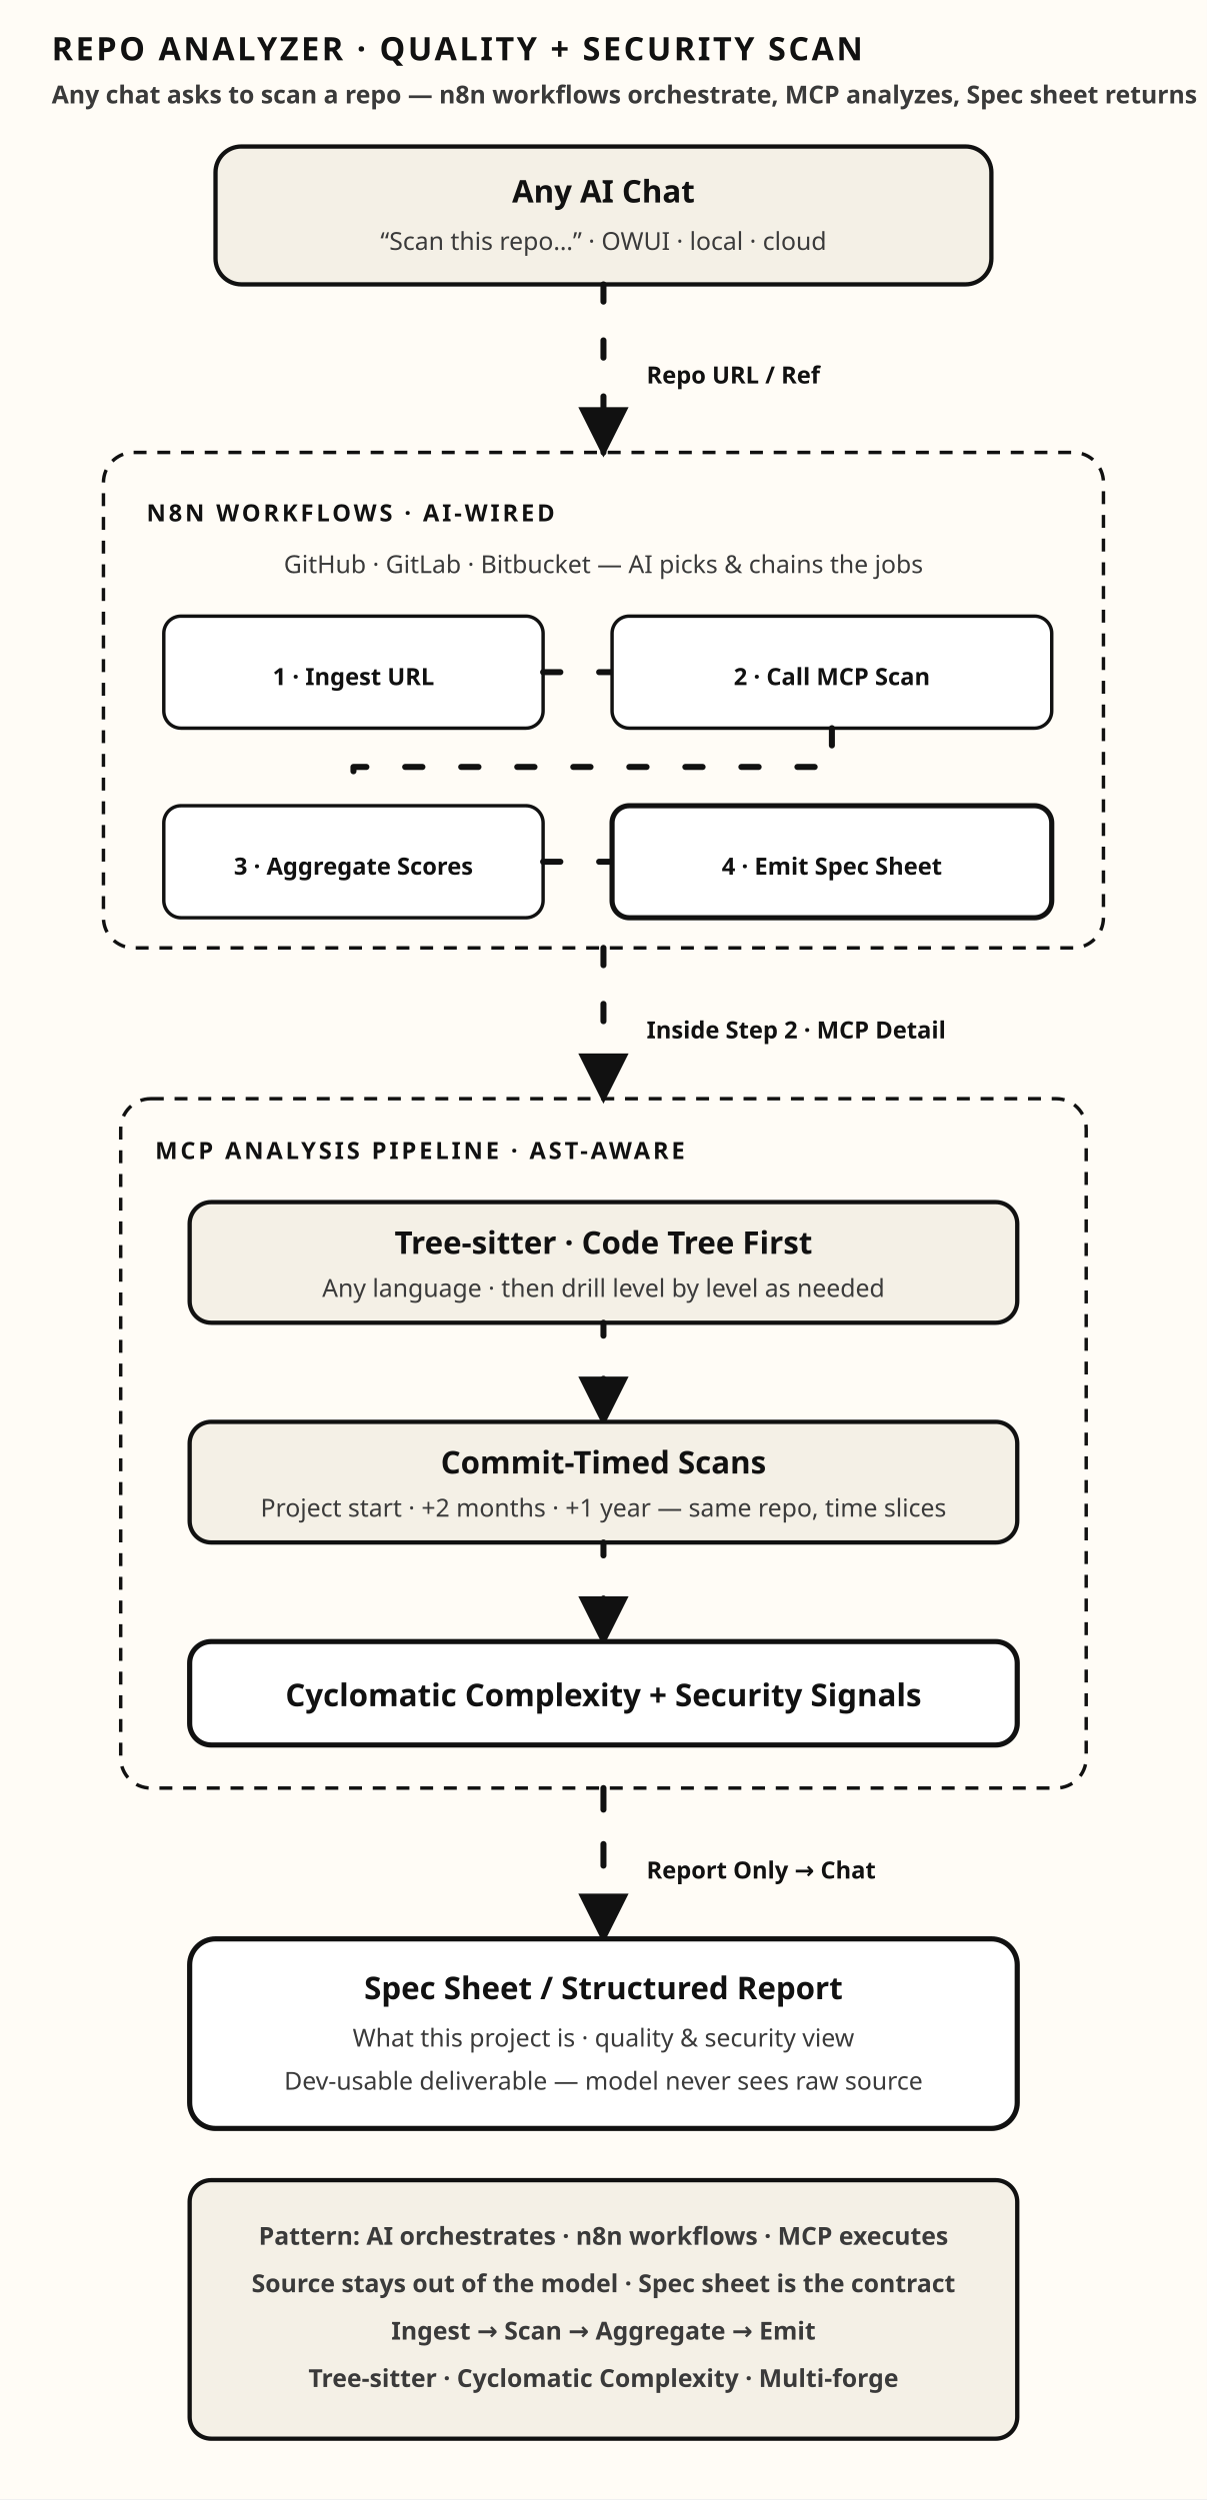
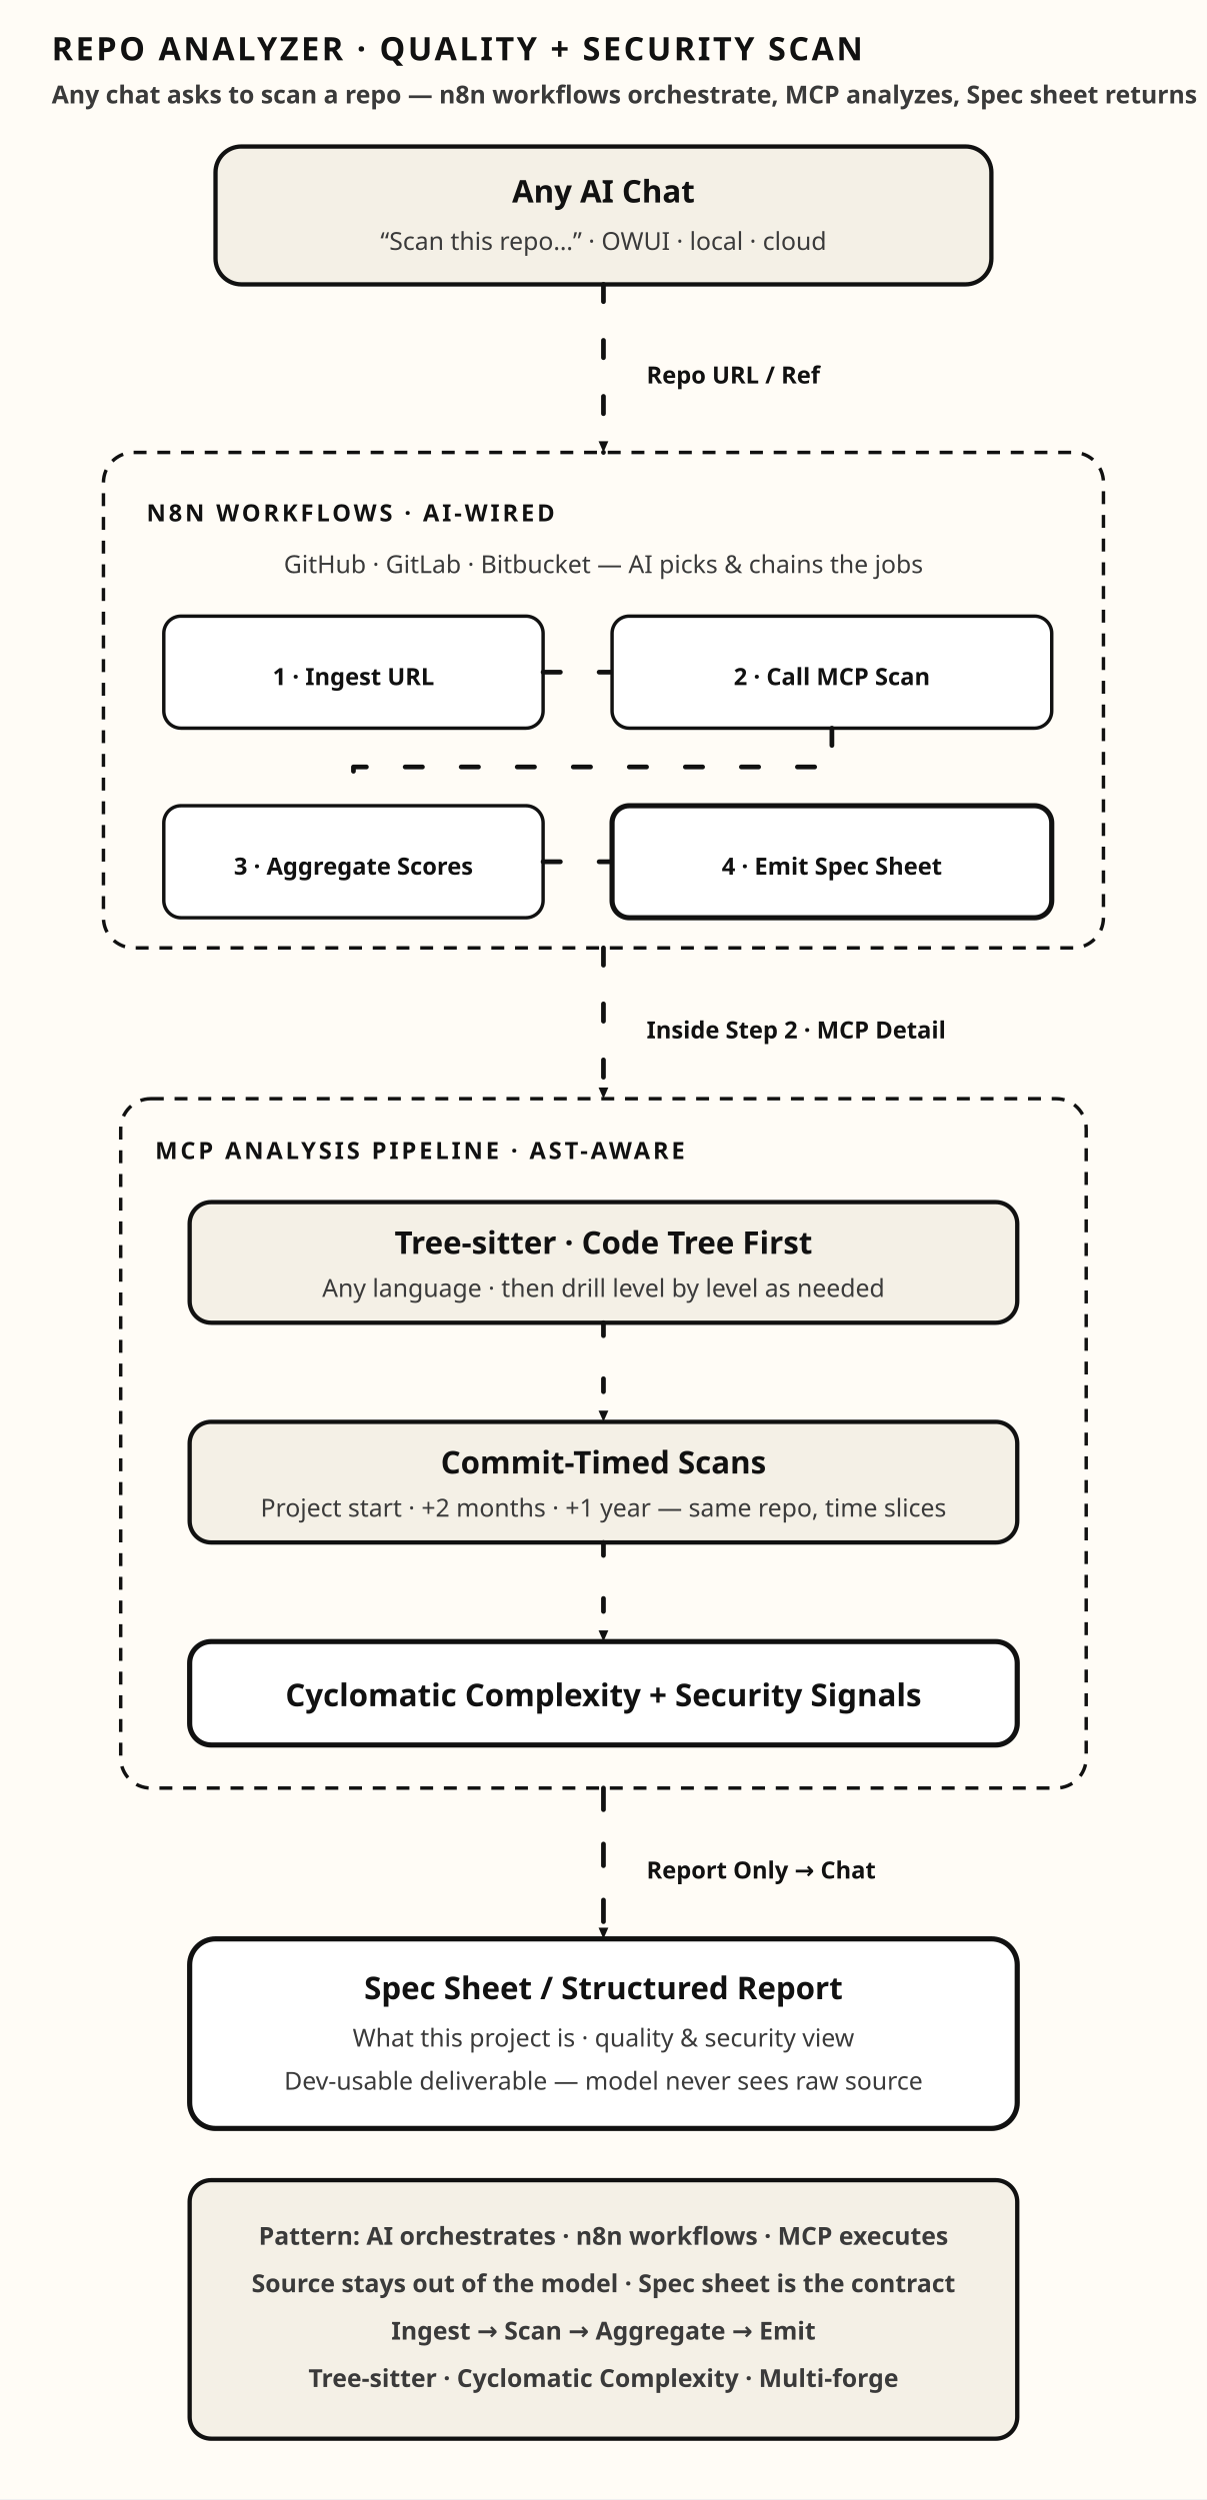
<svg xmlns="http://www.w3.org/2000/svg" viewBox="0 0 560 1160" role="img" aria-labelledby="t d">
  <defs>
-     <marker id="a" viewBox="0 0 12 12" refX="10" refY="6" markerWidth="10" markerHeight="10" orient="auto-start-reverse">
-       <path d="M1 1 L11 6 L1 11 Z" fill="#111" />
+     <marker id="a" viewBox="0 0 10 10" refX="9" refY="5" markerWidth="6.5" markerHeight="6.5" markerUnits="userSpaceOnUse" orient="auto-start-reverse">
+       <path d="M1 1.5 L9 5 L1 8.5 Z" fill="#111" />
    </marker>
    <style>
      .bg { fill:#fffcf6; }
      .b { fill:#f4f0e6; stroke:#111; stroke-width:2; }
      .hi { fill:#fff; stroke:#111; stroke-width:2.4; }
      .out { fill:none; stroke:#111; stroke-width:1.6; stroke-dasharray:6 5; }
      .plane { fill:none; stroke:#111; stroke-width:1.8; stroke-dasharray:7 5; }
      .cloud { fill:none; stroke:#111; stroke-width:1.6; stroke-dasharray:6 5; }
      .title { font-family:Segoe UI,system-ui,sans-serif; font-size:15px; font-weight:800; letter-spacing:0.08em; fill:#111; }
      .lab { font-family:Segoe UI,system-ui,sans-serif; font-size:14.5px; font-weight:800; fill:#111; }
      .sub { font-family:Segoe UI,system-ui,sans-serif; font-size:11.5px; font-weight:500; fill:#3a3a3a; }
      .cap { font-family:Segoe UI,system-ui,sans-serif; font-size:11px; font-weight:800; letter-spacing:0.12em; fill:#111; }
      .line {
-         stroke:#111; stroke-width:2.8; fill:none; marker-end:url(#a);
+         stroke:#111; stroke-width:2.2; fill:none; marker-end:url(#a);
        stroke-linecap:round; stroke-linejoin:round;
        stroke-dasharray:8 18;
        animation: flow 1.35s linear infinite;
      }
      .line.ingest {
        stroke-dasharray: 6 20;
        animation: flow 1.55s linear infinite;
      }
      .line.return {
        stroke-dasharray: 10 16;
        animation: flow 1.15s linear infinite;
      }
      .line.stem {
        marker-end: none;
        stroke-dasharray: 8 18;
        animation: flow 1.35s linear infinite;
      }
      .line.gate {
        stroke-dasharray: 6 14;
        animation: flow 1.4s linear infinite;
      }
      .hi.pulse {
        animation: node-pulse 2.6s ease-in-out infinite;
      }
      .lbl.flow-lbl {
        animation: lbl-pulse 2.2s ease-in-out infinite;
      }
      .chip { fill:#fff; stroke:#111; stroke-width:1.6; }
      .lbl { font-family:Segoe UI,system-ui,sans-serif; font-size:11px; font-weight:700; fill:#111; }
      .foot { font-family:Segoe UI,system-ui,sans-serif; font-size:11.5px; font-weight:600; fill:#3a3a3a; }
      @keyframes flow {
        to { stroke-dashoffset: -52; }
      }
      @keyframes node-pulse {
        0%, 100% { stroke-width: 2.4; }
        50% { stroke-width: 3.4; }
      }
      @keyframes lbl-pulse {
        0%, 100% { opacity: 0.55; }
        50% { opacity: 1; }
      }
      @media (prefers-reduced-motion: reduce) {
        .line, .line.ingest, .line.return, .line.stem, .line.gate, .hi.pulse, .lbl.flow-lbl { animation: none; }
        .line, .line.ingest, .line.return, .line.stem, .line.gate { stroke-dasharray: none; }
      }
    </style>
  </defs>
  <rect class="bg" width="560" height="1160" />
  <text x="24" y="28" class="title">REPO ANALYZER · QUALITY + SECURITY SCAN</text>
  <text x="24" y="48" class="foot">Any chat asks to scan a repo — n8n workflows orchestrate, MCP analyzes, Spec sheet returns</text>
  <rect class="b" x="100" y="68" width="360" height="64" rx="12" />
  <text x="280" y="94" text-anchor="middle" class="lab">Any AI Chat</text>
  <text x="280" y="116" text-anchor="middle" class="sub">“Scan this repo…” · OWUI · local · cloud</text>
  <line class="line" x1="280" y1="132" x2="280" y2="210" />
  <text x="300" y="178" class="lbl flow-lbl">Repo URL / Ref</text>
  <rect class="out" x="48" y="210" width="464" height="230" rx="14" />
  <text x="68" y="242" class="cap">N8N WORKFLOWS · AI-WIRED</text>
  <text x="280" y="266" text-anchor="middle" class="sub">GitHub · GitLab · Bitbucket — AI picks &amp; chains the jobs</text>
  <rect class="chip" x="76" y="286" width="176" height="52" rx="8" />
  <text x="164" y="318" text-anchor="middle" class="lbl">1 · Ingest URL</text>
  <path class="line stem" d="M252 312 H284" />
  <rect class="chip" x="284" y="286" width="204" height="52" rx="8" />
  <text x="386" y="318" text-anchor="middle" class="lbl">2 · Call MCP Scan</text>
  <path class="line stem" d="M386 338 V356 H164 V374" />
  <rect class="chip" x="76" y="374" width="176" height="52" rx="8" />
  <text x="164" y="406" text-anchor="middle" class="lbl">3 · Aggregate Scores</text>
  <path class="line stem" d="M252 400 H284" />
  <rect class="hi pulse" x="284" y="374" width="204" height="52" rx="8" />
  <text x="386" y="406" text-anchor="middle" class="lbl">4 · Emit Spec Sheet</text>
  <line class="line" x1="280" y1="440" x2="280" y2="510" />
  <text x="300" y="482" class="lbl flow-lbl">Inside Step 2 · MCP Detail</text>
  <rect class="out" x="56" y="510" width="448" height="320" rx="14" />
  <text x="72" y="538" class="cap">MCP ANALYSIS PIPELINE · AST-AWARE</text>
  <rect class="b" x="88" y="558" width="384" height="56" rx="10" />
  <text x="280" y="582" text-anchor="middle" class="lab">Tree-sitter · Code Tree First</text>
  <text x="280" y="602" text-anchor="middle" class="sub">Any language · then drill level by level as needed</text>
  <line class="line ingest" x1="280" y1="614" x2="280" y2="660" />
  <rect class="b" x="88" y="660" width="384" height="56" rx="10" />
  <text x="280" y="684" text-anchor="middle" class="lab">Commit-Timed Scans</text>
  <text x="280" y="704" text-anchor="middle" class="sub">Project start · +2 months · +1 year — same repo, time slices</text>
  <line class="line ingest" x1="280" y1="716" x2="280" y2="762" />
  <rect class="hi pulse" x="88" y="762" width="384" height="48" rx="10" />
  <text x="280" y="792" text-anchor="middle" class="lab">Cyclomatic Complexity + Security Signals</text>
  <line class="line return" x1="280" y1="830" x2="280" y2="900" />
  <text x="300" y="872" class="lbl flow-lbl">Report Only → Chat</text>
  <rect class="hi pulse" x="88" y="900" width="384" height="88" rx="12" />
  <text x="280" y="928" text-anchor="middle" class="lab">Spec Sheet / Structured Report</text>
  <text x="280" y="950" text-anchor="middle" class="sub">What this project is · quality &amp; security view</text>
  <text x="280" y="970" text-anchor="middle" class="sub">Dev-usable deliverable — model never sees raw source</text>
  <rect class="b" x="88" y="1012" width="384" height="120" rx="10" />
  <text x="280" y="1042" text-anchor="middle" class="foot">Pattern: AI orchestrates · n8n workflows · MCP executes</text>
  <text x="280" y="1064" text-anchor="middle" class="foot">Source stays out of the model · Spec sheet is the contract</text>
  <text x="280" y="1086" text-anchor="middle" class="foot">Ingest → Scan → Aggregate → Emit</text>
  <text x="280" y="1108" text-anchor="middle" class="foot">Tree-sitter · Cyclomatic Complexity · Multi-forge</text>
</svg>
